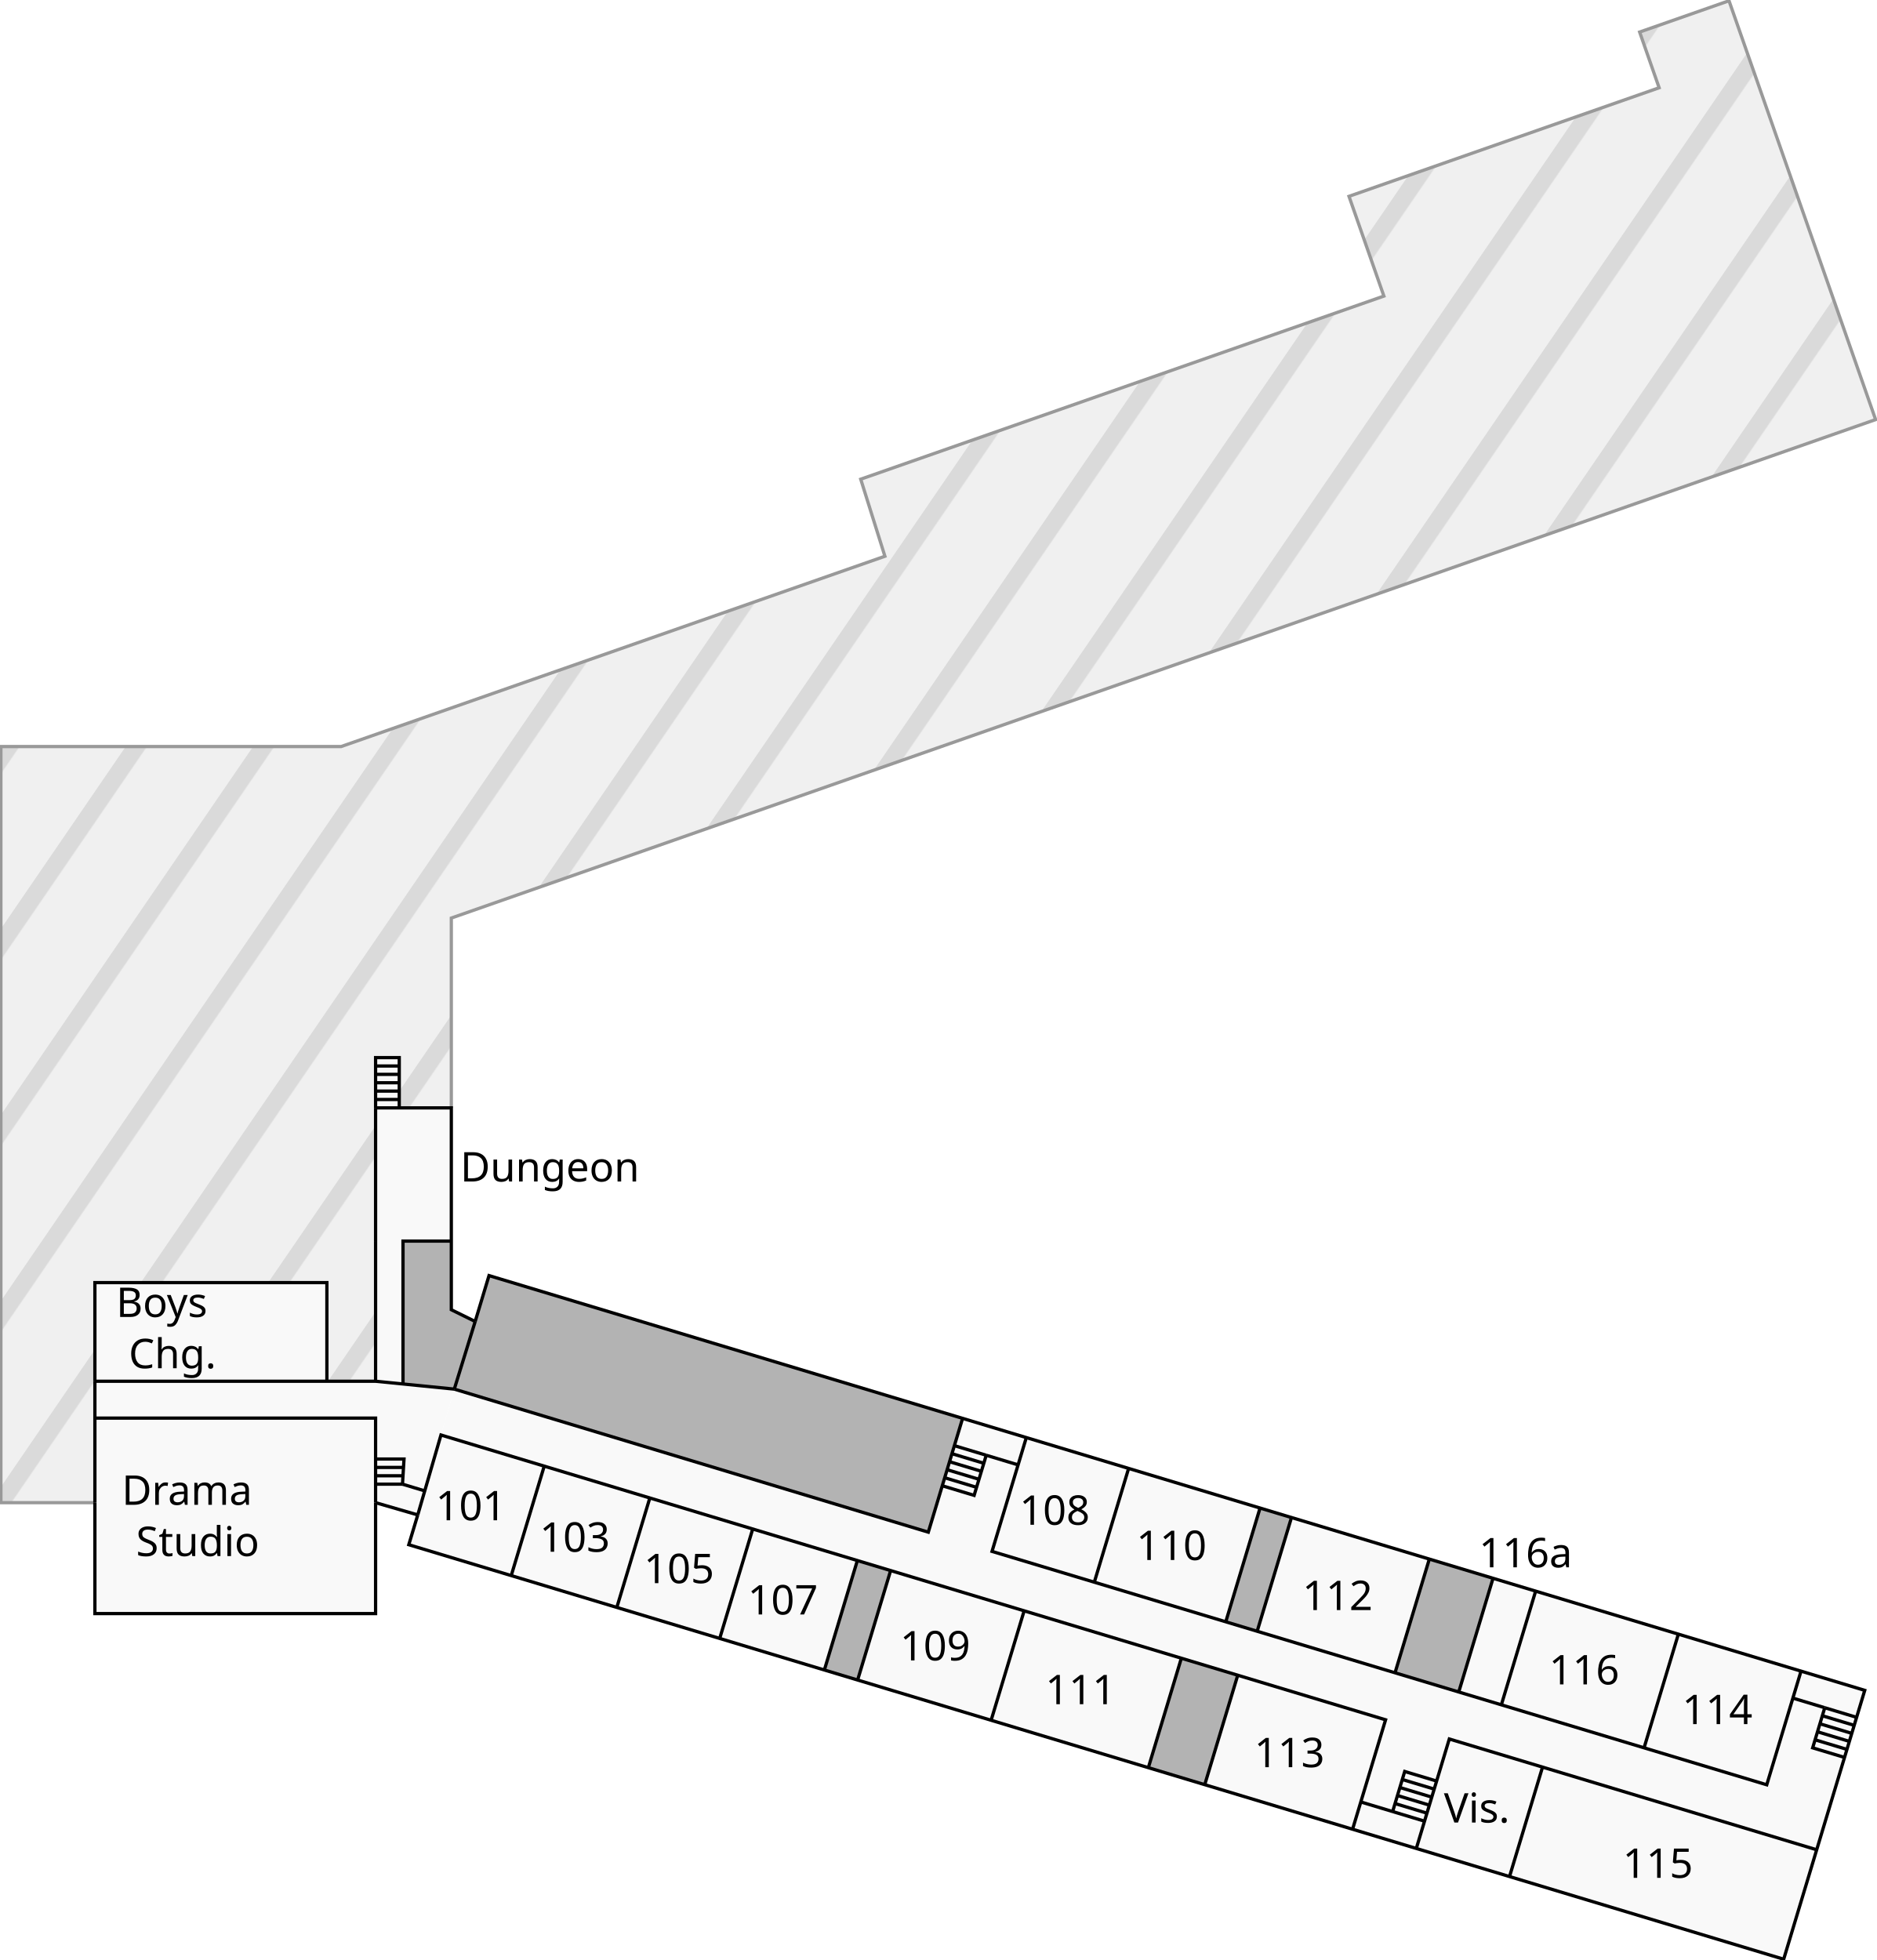
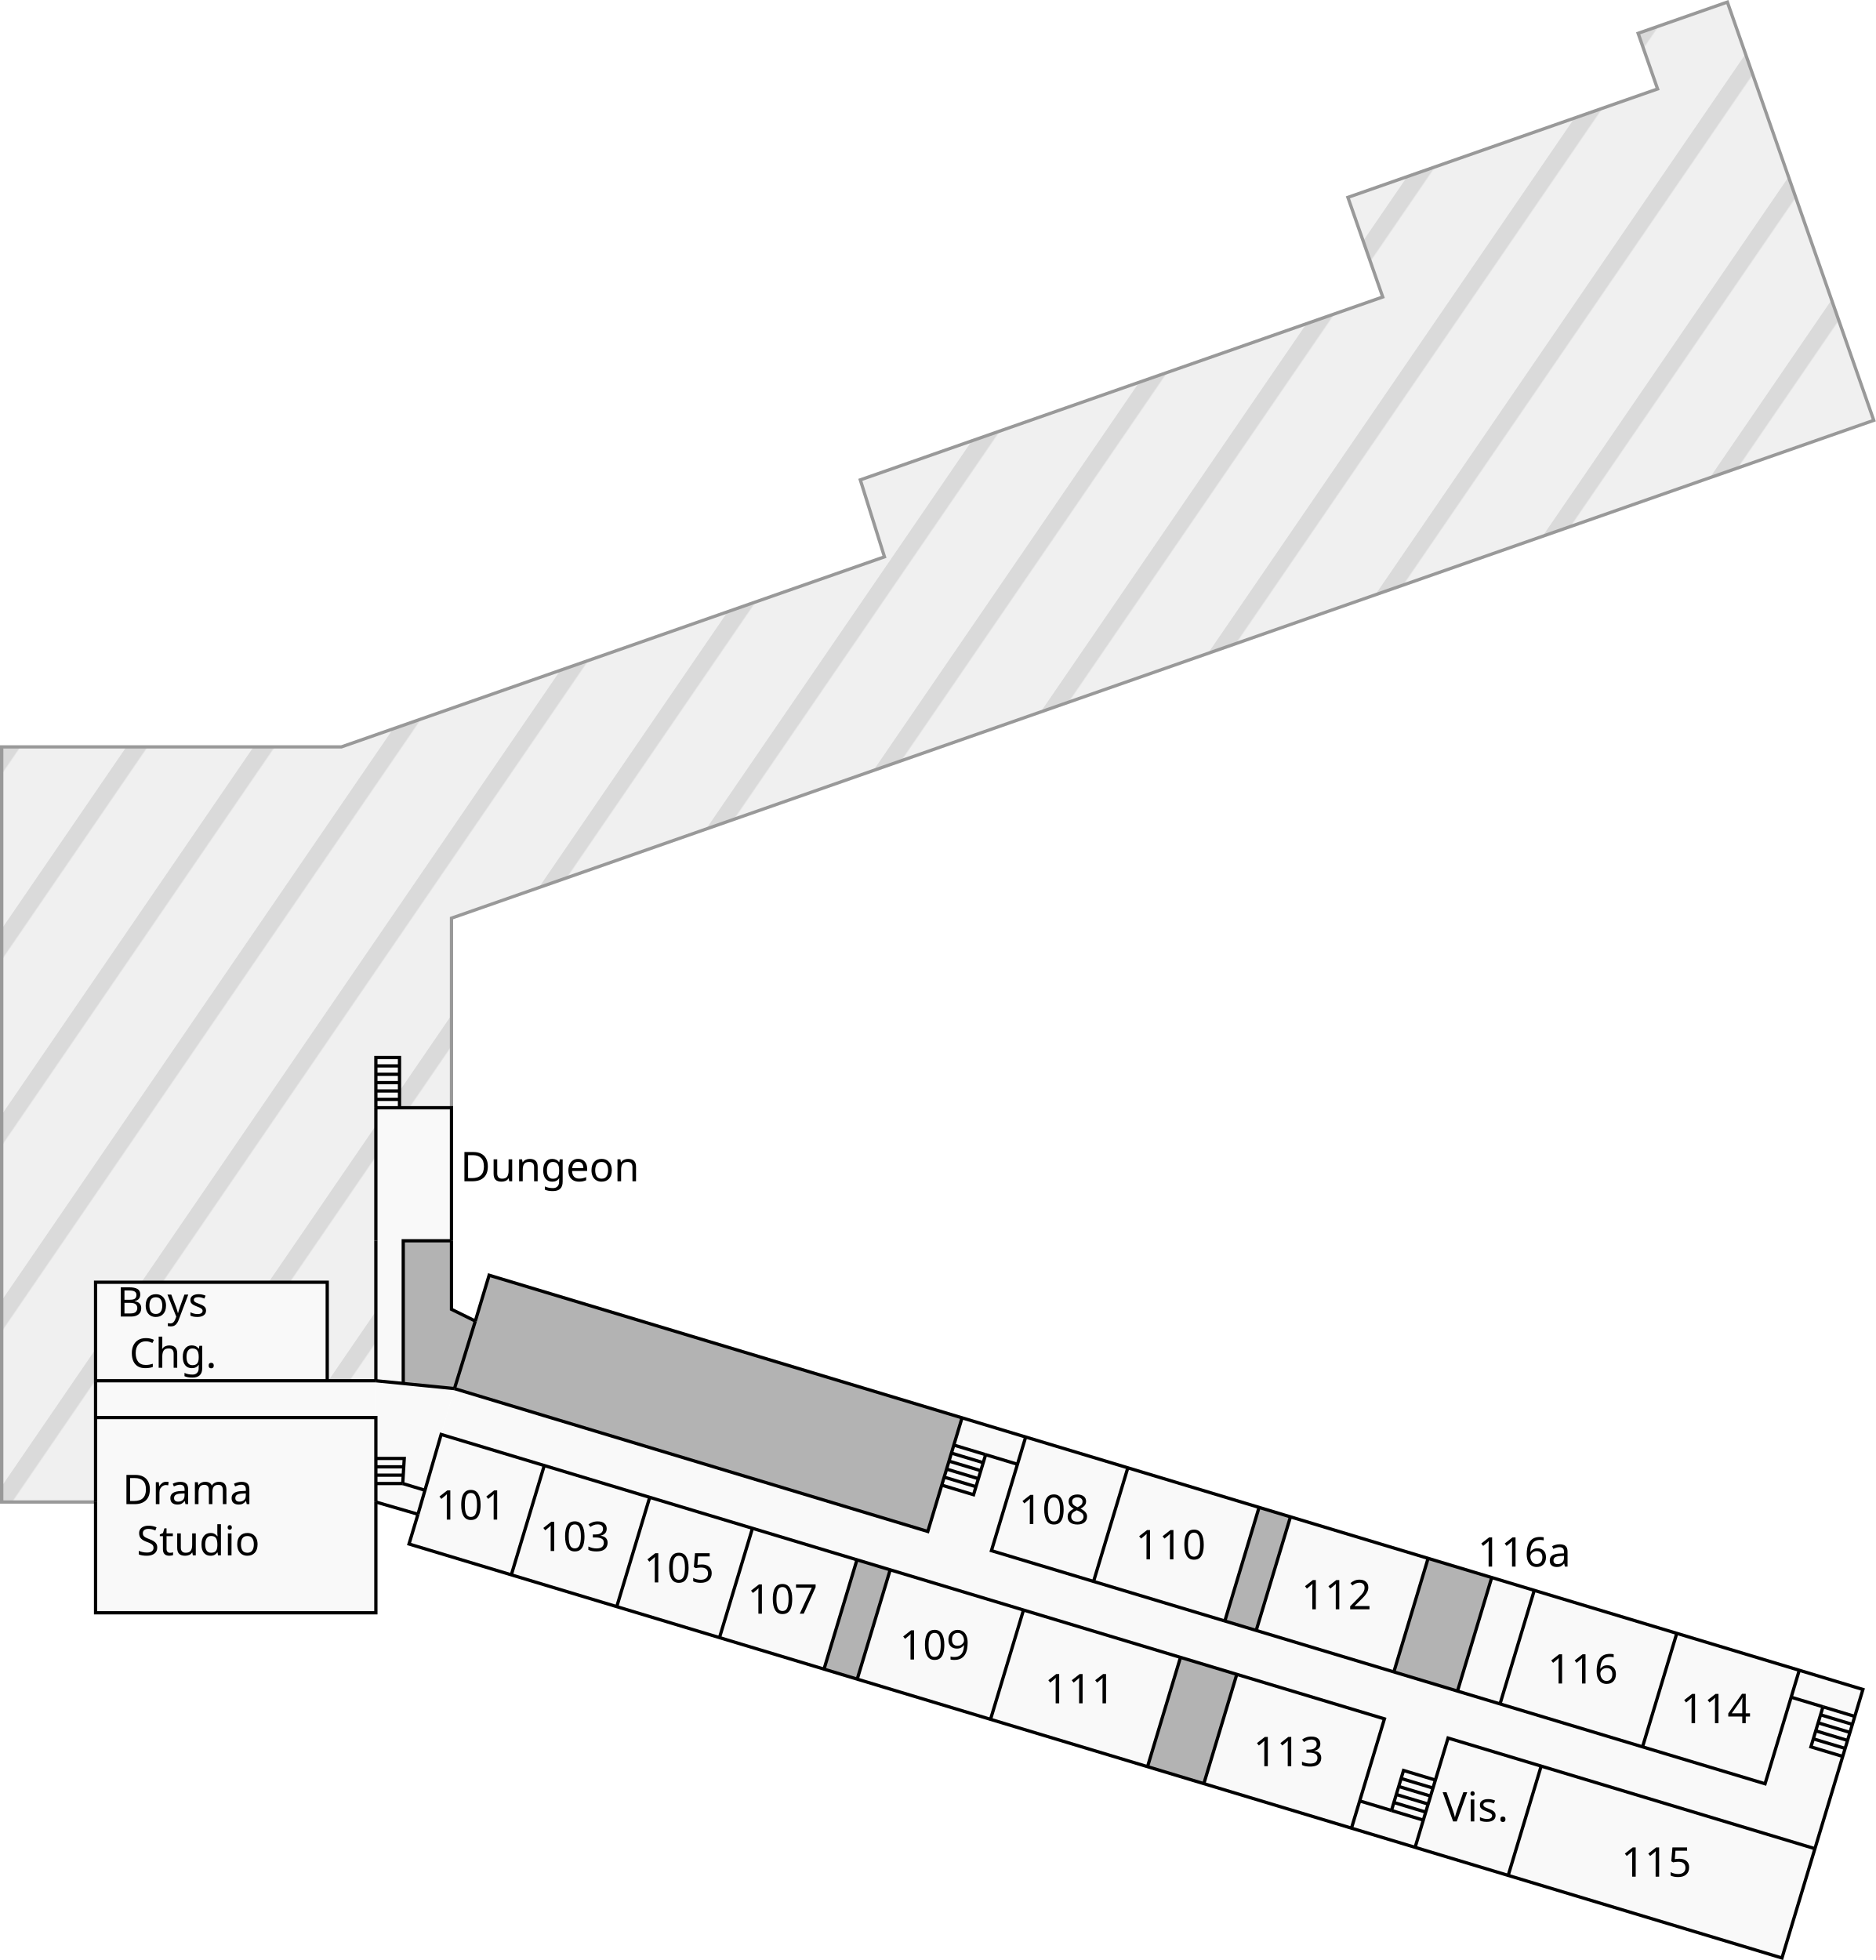
- <svg xmlns="http://www.w3.org/2000/svg" xmlns:xlink="http://www.w3.org/1999/xlink" width="574.826" height="600.475" viewBox="0 0 574.826 600.475" version="1.1" id="svg426">
+ <svg xmlns="http://www.w3.org/2000/svg" xmlns:xlink="http://www.w3.org/1999/xlink" width="575.477" height="601.26" viewBox="0 0 575.477 601.26" version="1.1" id="svg426">
  <defs id="defs430">
    <pattern xlink:href="#Strips1_5" id="pattern56029" patternTransform="matrix(4.427931,3.031793,-2.709962,3.957896,0,0)" />
    <pattern patternUnits="userSpaceOnUse" width="6" height="1" patternTransform="translate(0,0) scale(10,10)" id="Strips1_5">
      <rect style="fill:black;stroke:none" x="0" y="-0.5" width="1" height="2" id="rect2778" />
    </pattern>
  </defs>
-   <g id="layer2" style="display:inline">
+   <g id="layer2" style="display:inline" transform="translate(0.24999,0.4010783)">
    <path style="fill:#b3b3b3;stroke:none;stroke-width:1px;stroke-linecap:butt;stroke-linejoin:miter;stroke-opacity:1" d="m 139.17,425.576 10.64,-34.78 145.08,43.74 -10.52,34.91 z" id="path1376" />
    <path style="fill:#b3b3b3;stroke:none;stroke-width:1.25;stroke-miterlimit:4;stroke-dasharray:none;stroke-opacity:1;stop-color:#000000" d="m 437.87,477.646 19.52,5.88 -10.5,34.82 -19.52,-5.88 z" id="path1398" />
    <path style="display:inline;opacity:1;fill:#b3b3b3;fill-opacity:1;stroke:none;stroke-width:1.25;stroke-miterlimit:4;stroke-dasharray:none;stroke-opacity:1;stop-color:#000000" d="m 138.26,380.226 h -14.8 v 43.78 l 15.71,1.57 6.4,-20.72 -7.31,-3.6 z" id="path3073" />
    <path style="opacity:0.15;fill:#999999;stroke:none;stroke-width:1.25;stroke-miterlimit:4;stroke-dasharray:none;stroke-opacity:1;stop-color:#000000" d="m 115.06,423.166 h -14.92 v -30.22 H 29.07 v 67.42 H 0.25 v -231.65 H 104.5 l 166.59,-58.3 -7.41,-23.61 160.27,-56.1 -10.69,-30.56 95.01,-33.26 -5.97,-17.07 27.38,-9.58 44.91,128.31 -436.33,152.71 v 58.16 h -23.2 z" id="path1408" />
    <path style="opacity:0.09;fill:url(#pattern56029);fill-opacity:1;stroke:none;stroke-width:1.25;stroke-miterlimit:4;stroke-dasharray:none;stroke-opacity:1;stop-color:#000000" d="m 115.06,423.166 h -14.92 v -30.22 H 29.07 v 67.42 H 0.25 v -231.65 H 104.5 l 166.59,-58.3 -7.41,-23.61 160.27,-56.1 -10.69,-30.56 95.01,-33.26 -5.97,-17.07 27.38,-9.58 44.91,128.31 -436.33,152.71 v 58.16 h -23.2 z" id="path55543" />
    <path style="opacity:1;fill:#b3b3b3;stroke:none;stroke-width:6.293;stop-color:#000000" d="m 386.01,462.016 9.63,2.9 -10.5,34.82 -9.62,-2.9 z" id="path62749" />
    <path style="display:inline;opacity:1;fill:#b3b3b3;fill-opacity:1;stroke:none;stroke-width:1.25;stroke-miterlimit:4;stroke-dasharray:none;stroke-opacity:1;stop-color:#000000" d="m 361.9,508.026 17.28,5.2 -10.11,33.54 -17.28,-5.21 z" id="path3035" />
    <path style="display:inline;opacity:1;fill:#b3b3b3;fill-opacity:1;stroke:none;stroke-width:1.25;stroke-miterlimit:4;stroke-dasharray:none;stroke-opacity:1;stop-color:#000000" d="m 262.65,478.096 10.19,3.08 -10.11,33.53 -10.19,-3.07 z" id="path3041" />
  </g>
-   <g id="layer4" style="display:inline">
-     <path style="opacity:1;fill:#f9f9f9;fill-opacity:1;stroke:none;stroke-width:1.25;stroke-miterlimit:4;stroke-dasharray:none;stroke-opacity:1;stop-color:#000000" d="m 443.99,532.766 28.56,8.62 -10.11,33.53 -28.56,-8.61 z" id="Vision_Services_Web" />
-     <path style="opacity:1;fill:#f9f9f9;fill-opacity:1;stroke:none;stroke-width:1.25;stroke-miterlimit:4;stroke-dasharray:none;stroke-opacity:1;stop-color:#000000" d="m 472.55,541.386 -10.11,33.53 83.99,25.32 10.11,-33.53 z" id="Room115_360Photo_1_Web" />
-     <path style="opacity:1;fill:#f9f9f9;fill-opacity:1;stroke:none;stroke-width:1.25;stroke-miterlimit:4;stroke-dasharray:none;stroke-opacity:1;stop-color:#000000" d="m 541.24,546.796 10.5,-34.82 -37.58,-11.33 -10.5,34.82 z" id="Room114_360Photo_1_Web" />
-     <path style="opacity:1;fill:#f9f9f9;fill-opacity:1;stroke:none;stroke-width:1.25;stroke-miterlimit:4;stroke-dasharray:none;stroke-opacity:1;stop-color:#000000" d="m 459.94,522.286 10.5,-34.82 43.72,13.18 -10.5,34.82 z" id="Room116_360Photo_Web" />
-     <path style="opacity:1;fill:#f9f9f9;fill-opacity:1;stroke:none;stroke-width:1.25;stroke-miterlimit:4;stroke-dasharray:none;stroke-opacity:1;stop-color:#000000" d="m 549.25,520.246 2.49,-8.27 19.52,5.89 -6.19,20.55 -9.76,-2.94 3.7,-12.29 z" id="North_Stairway1_360Photo_1_Web" />
-     <path style="opacity:1;fill:#f9f9f9;fill-opacity:1;stroke:none;stroke-width:1.25;stroke-miterlimit:4;stroke-dasharray:none;stroke-opacity:1;stop-color:#000000" d="m 549.25,520.246 9.76,2.94 -3.7,12.29 9.76,2.94 -8.53,28.29 -112.55,-33.94 -3.89,12.89 -9.77,-2.94 -3.7,12.28 -9.75,-2.94 7.59,-25.17 -289.38,-87.25 4.08,-14.06 145.23,43.78 4.26,-14.17 9.76,2.94 3.71,-12.29 9.76,2.95 -7.97,26.46 237.32,71.55 z" id="North_1st_Floor_360Video" />
-     <path style="opacity:1;fill:#f9f9f9;fill-opacity:1;stroke:none;stroke-width:1.25;stroke-miterlimit:4;stroke-dasharray:none;stroke-opacity:1;stop-color:#000000" d="m 416.88,552.056 9.75,2.94 3.7,-12.28 9.77,2.94 -6.22,20.65 -19.52,-5.89 z" id="North_Stairway2_360Photo_1_Web" />
-     <path style="opacity:1;fill:#f9f9f9;fill-opacity:1;stroke:none;stroke-width:1.25;stroke-miterlimit:4;stroke-dasharray:none;stroke-opacity:1;stop-color:#000000" d="m 379.18,513.226 45.29,13.66 -10.11,33.53 -45.29,-13.65 z" id="Room113_360Photo_1_Web" />
-     <path style="opacity:1;fill:#f9f9f9;fill-opacity:1;stroke:none;stroke-width:1.25;stroke-miterlimit:4;stroke-dasharray:none;stroke-opacity:1;stop-color:#000000" d="m 313.74,493.506 48.16,14.52 -10.11,33.53 -48.16,-14.52 z" id="Room111_360Photo_Web" />
-     <path style="opacity:1;fill:#f9f9f9;fill-opacity:1;stroke:none;stroke-width:1.25;stroke-miterlimit:4;stroke-dasharray:none;stroke-opacity:1;stop-color:#000000" d="m 272.84,481.176 40.9,12.33 -10.11,33.53 -40.9,-12.33 z" id="Room109_360Photo_Web" />
-     <path style="opacity:1;fill:#f9f9f9;fill-opacity:1;stroke:none;stroke-width:1.25;stroke-miterlimit:4;stroke-dasharray:none;stroke-opacity:1;stop-color:#000000" d="m 230.59,468.436 32.06,9.66 -10.11,33.54 -32.06,-9.67 z" id="Room107_360Photo_Web" />
-     <path style="opacity:1;fill:#f9f9f9;fill-opacity:1;stroke:none;stroke-width:1.25;stroke-miterlimit:4;stroke-dasharray:none;stroke-opacity:1;stop-color:#000000" d="m 199.07,458.936 31.52,9.5 -10.11,33.53 -31.52,-9.5 z" id="Room105_360Photo_Web" />
-     <path style="opacity:1;fill:#f9f9f9;fill-opacity:1;stroke:none;stroke-width:1.25;stroke-miterlimit:4;stroke-dasharray:none;stroke-opacity:1;stop-color:#000000" d="m 166.72,449.176 32.35,9.76 -10.11,33.53 -32.35,-9.75 z" id="Room103_360Photo_Web" />
-     <path style="opacity:1;fill:#f9f9f9;fill-opacity:1;stroke:none;stroke-width:1.25;stroke-miterlimit:4;stroke-dasharray:none;stroke-opacity:1;stop-color:#000000" d="m 135.09,439.636 31.63,9.54 -10.11,33.54 -31.38,-9.47 z" id="Room101_360Photo_Web" />
-     <path style="opacity:1;fill:#f9f9f9;fill-opacity:1;stroke:none;stroke-width:1.25;stroke-miterlimit:4;stroke-dasharray:none;stroke-opacity:1;stop-color:#000000" d="m 298.42,458.126 -9.76,-2.94 6.23,-20.65 19.52,5.89 -2.52,8.36 -9.76,-2.95 z" id="North_Stairway3_360Photo_1_Web" />
-     <path style="opacity:1;fill:#f9f9f9;fill-opacity:1;stroke:none;stroke-width:1.25;stroke-miterlimit:4;stroke-dasharray:none;stroke-opacity:1;stop-color:#000000" d="m 314.41,440.426 -10.49,34.82 31.33,9.45 10.5,-34.82 z" id="Room108_360Photo_Web" />
-     <path style="opacity:1;fill:#f9f9f9;fill-opacity:1;stroke:none;stroke-width:1.25;stroke-miterlimit:4;stroke-dasharray:none;stroke-opacity:1;stop-color:#000000" d="m 335.25,484.696 10.5,-34.82 40.26,12.14 -10.49,34.82 z" id="Room110_360Photo_Web" />
-     <path style="opacity:1;fill:#f9f9f9;fill-opacity:1;stroke:none;stroke-width:1.25;stroke-miterlimit:4;stroke-dasharray:none;stroke-opacity:1;stop-color:#000000" d="m 395.64,464.916 42.23,12.73 -10.5,34.82 -42.23,-12.73 z" id="Room112_360Photo_Web" />
-     <path style="opacity:1;fill:#f9f9f9;fill-opacity:1;stroke:none;stroke-width:1.25;stroke-miterlimit:4;stroke-dasharray:none;stroke-opacity:1;stop-color:#000000" d="m 130.12,456.756 -2.14,7.36 -12.92,-3.75 v -13.37 h 8.71 l -0.47,7.7 z" id="North_Stairway4_360Photo_2_Web" />
-     <path style="opacity:1;fill:#f9f9f9;fill-opacity:1;stroke:none;stroke-width:1.25;stroke-miterlimit:4;stroke-dasharray:none;stroke-opacity:1;stop-color:#000000" d="m 130.12,456.756 9.05,-31.18 -24.11,-2.41 1e-5,23.83 h 8.71 l -0.47,7.7 z" id="North_Stairway4_360Photo_1_Web" />
-     <path style="opacity:1;fill:#f9f9f9;fill-opacity:1;stroke:none;stroke-width:1.25;stroke-miterlimit:4;stroke-dasharray:none;stroke-opacity:1;stop-color:#000000" d="m 115.06,434.456 -1e-5,-11.29 -85.99,10e-6 v 11.29 z" id="Drama_Studio_Hallway_360Photo_Web" />
-     <path style="opacity:1;fill:#f9f9f9;fill-opacity:1;stroke:none;stroke-width:1.25;stroke-miterlimit:4;stroke-dasharray:none;stroke-opacity:1;stop-color:#000000" d="m 29.07,392.946 71.07,-1e-5 1e-5,30.22 h -71.07 z" id="North_Boys_Changeroom_360Photo_Web" />
-     <path style="opacity:1;fill:#f9f9f9;fill-opacity:1;stroke:none;stroke-width:1.25;stroke-miterlimit:4;stroke-dasharray:none;stroke-opacity:1;stop-color:#000000" d="m 29.07,434.456 h 85.99 v 59.89 h -85.99 z" id="Drama_Studio_360Photo_1_Web" />
-     <path style="opacity:1;fill:#f9f9f9;fill-opacity:1;stroke:none;stroke-width:1.25;stroke-miterlimit:4;stroke-dasharray:none;stroke-opacity:1;stop-color:#000000" d="m 115.06,423.166 8.4,0.84 v -43.78 h 14.8 l -1e-5,-40.81 -15.95,10e-6 v -15.4 h -7.25 z" id="The_Dungeon_360Photo_1_Web" />
-     <path style="display:inline;opacity:1;fill:#f9f9f9;fill-opacity:1;stroke:none;stroke-width:1.25;stroke-miterlimit:4;stroke-dasharray:none;stroke-opacity:1;stop-color:#000000" d="m 457.39,483.526 -10.5,34.82 13.05,3.94 10.5,-34.82 z" id="Room116a_360Photo_Web" />
+   <g id="layer4" style="display:inline" transform="translate(0.24999,0.4010783)">
+     <path style="opacity:1;fill:#f9f9f9;fill-opacity:1;stroke:none;stroke-width:1.25;stroke-miterlimit:4;stroke-dasharray:none;stroke-opacity:1;stop-color:#000000" d="m 443.99,532.766 28.56,8.62 -10.11,33.53 -28.56,-8.61 z" id="vision-services-map" />
+     <path style="opacity:1;fill:#f9f9f9;fill-opacity:1;stroke:none;stroke-width:1.25;stroke-miterlimit:4;stroke-dasharray:none;stroke-opacity:1;stop-color:#000000" d="m 472.55,541.386 -10.11,33.53 83.99,25.32 10.11,-33.53 z" id="room-115-map" />
+     <path style="opacity:1;fill:#f9f9f9;fill-opacity:1;stroke:none;stroke-width:1.25;stroke-miterlimit:4;stroke-dasharray:none;stroke-opacity:1;stop-color:#000000" d="m 541.24,546.796 10.5,-34.82 -37.58,-11.33 -10.5,34.82 z" id="room-114-map" />
+     <path style="opacity:1;fill:#f9f9f9;fill-opacity:1;stroke:none;stroke-width:1.25;stroke-miterlimit:4;stroke-dasharray:none;stroke-opacity:1;stop-color:#000000" d="m 459.94,522.286 10.5,-34.82 43.72,13.18 -10.5,34.82 z" id="room-116-map" />
+     <path style="opacity:1;fill:#f9f9f9;fill-opacity:1;stroke:none;stroke-width:1.25;stroke-miterlimit:4;stroke-dasharray:none;stroke-opacity:1;stop-color:#000000" d="m 549.25,520.246 2.49,-8.27 19.52,5.89 -6.19,20.55 -9.76,-2.94 3.7,-12.29 z" id="north-stairway-1-map" />
+     <path style="opacity:1;fill:#f9f9f9;fill-opacity:1;stroke:none;stroke-width:1.25;stroke-miterlimit:4;stroke-dasharray:none;stroke-opacity:1;stop-color:#000000" d="m 549.25,520.246 9.76,2.94 -3.7,12.29 9.76,2.94 -8.53,28.29 -112.55,-33.94 -3.89,12.89 -9.77,-2.94 -3.7,12.28 -9.75,-2.94 7.59,-25.17 -289.38,-87.25 4.08,-14.06 145.23,43.78 4.26,-14.17 9.76,2.94 3.71,-12.29 9.76,2.95 -7.97,26.46 237.32,71.55 z" id="north-1st-floor-hallway-map" />
+     <path style="opacity:1;fill:#f9f9f9;fill-opacity:1;stroke:none;stroke-width:1.25;stroke-miterlimit:4;stroke-dasharray:none;stroke-opacity:1;stop-color:#000000" d="m 416.88,552.056 9.75,2.94 3.7,-12.28 9.77,2.94 -6.22,20.65 -19.52,-5.89 z" id="north-stairway-2-map" />
+     <path style="opacity:1;fill:#f9f9f9;fill-opacity:1;stroke:none;stroke-width:1.25;stroke-miterlimit:4;stroke-dasharray:none;stroke-opacity:1;stop-color:#000000" d="m 379.18,513.226 45.29,13.66 -10.11,33.53 -45.29,-13.65 z" id="room-113-map" />
+     <path style="opacity:1;fill:#f9f9f9;fill-opacity:1;stroke:none;stroke-width:1.25;stroke-miterlimit:4;stroke-dasharray:none;stroke-opacity:1;stop-color:#000000" d="m 313.74,493.506 48.16,14.52 -10.11,33.53 -48.16,-14.52 z" id="room-111-map" />
+     <path style="opacity:1;fill:#f9f9f9;fill-opacity:1;stroke:none;stroke-width:1.25;stroke-miterlimit:4;stroke-dasharray:none;stroke-opacity:1;stop-color:#000000" d="m 272.84,481.176 40.9,12.33 -10.11,33.53 -40.9,-12.33 z" id="room-109-map" />
+     <path style="opacity:1;fill:#f9f9f9;fill-opacity:1;stroke:none;stroke-width:1.25;stroke-miterlimit:4;stroke-dasharray:none;stroke-opacity:1;stop-color:#000000" d="m 230.59,468.436 32.06,9.66 -10.11,33.54 -32.06,-9.67 z" id="room-107-map" />
+     <path style="opacity:1;fill:#f9f9f9;fill-opacity:1;stroke:none;stroke-width:1.25;stroke-miterlimit:4;stroke-dasharray:none;stroke-opacity:1;stop-color:#000000" d="m 199.07,458.936 31.52,9.5 -10.11,33.53 -31.52,-9.5 z" id="room-105-map" />
+     <path style="opacity:1;fill:#f9f9f9;fill-opacity:1;stroke:none;stroke-width:1.25;stroke-miterlimit:4;stroke-dasharray:none;stroke-opacity:1;stop-color:#000000" d="m 166.72,449.176 32.35,9.76 -10.11,33.53 -32.35,-9.75 z" id="room-103-map" />
+     <path style="opacity:1;fill:#f9f9f9;fill-opacity:1;stroke:none;stroke-width:1.25;stroke-miterlimit:4;stroke-dasharray:none;stroke-opacity:1;stop-color:#000000" d="m 135.09,439.636 31.63,9.54 -10.11,33.54 -31.38,-9.47 z" id="room-101-map" />
+     <path style="opacity:1;fill:#f9f9f9;fill-opacity:1;stroke:none;stroke-width:1.25;stroke-miterlimit:4;stroke-dasharray:none;stroke-opacity:1;stop-color:#000000" d="m 298.42,458.126 -9.76,-2.94 6.23,-20.65 19.52,5.89 -2.52,8.36 -9.76,-2.95 z" id="north-stairway-3-map" />
+     <path style="opacity:1;fill:#f9f9f9;fill-opacity:1;stroke:none;stroke-width:1.25;stroke-miterlimit:4;stroke-dasharray:none;stroke-opacity:1;stop-color:#000000" d="m 314.41,440.426 -10.49,34.82 31.33,9.45 10.5,-34.82 z" id="room-108-map" />
+     <path style="opacity:1;fill:#f9f9f9;fill-opacity:1;stroke:none;stroke-width:1.25;stroke-miterlimit:4;stroke-dasharray:none;stroke-opacity:1;stop-color:#000000" d="m 335.25,484.696 10.5,-34.82 40.26,12.14 -10.49,34.82 z" id="room-110-map" />
+     <path style="opacity:1;fill:#f9f9f9;fill-opacity:1;stroke:none;stroke-width:1.25;stroke-miterlimit:4;stroke-dasharray:none;stroke-opacity:1;stop-color:#000000" d="m 395.64,464.916 42.23,12.73 -10.5,34.82 -42.23,-12.73 z" id="room-112-map" />
+     <path style="opacity:1;fill:#f9f9f9;fill-opacity:1;stroke:none;stroke-width:1.25;stroke-miterlimit:4;stroke-dasharray:none;stroke-opacity:1;stop-color:#000000" d="m 130.12,456.756 -2.14,7.36 -12.92,-3.75 v -13.37 h 8.71 l -0.47,7.7 z" id="north-stairway-42-map" />
+     <path style="opacity:1;fill:#f9f9f9;fill-opacity:1;stroke:none;stroke-width:1.25;stroke-miterlimit:4;stroke-dasharray:none;stroke-opacity:1;stop-color:#000000" d="m 130.12,456.756 9.05,-31.18 -24.11,-2.41 1e-5,23.83 h 8.71 l -0.47,7.7 z" id="north-stairway-4-map" />
+     <path style="opacity:1;fill:#f9f9f9;fill-opacity:1;stroke:none;stroke-width:1.25;stroke-miterlimit:4;stroke-dasharray:none;stroke-opacity:1;stop-color:#000000" d="m 115.06,434.456 -1e-5,-11.29 -85.99,10e-6 v 11.29 z" id="drama-studio-hallway-map" />
+     <path style="opacity:1;fill:#f9f9f9;fill-opacity:1;stroke:none;stroke-width:1.25;stroke-miterlimit:4;stroke-dasharray:none;stroke-opacity:1;stop-color:#000000" d="m 29.07,392.946 71.07,-1e-5 1e-5,30.22 h -71.07 z" id="north-boys-changeroom-map" />
+     <path style="opacity:1;fill:#f9f9f9;fill-opacity:1;stroke:none;stroke-width:1.25;stroke-miterlimit:4;stroke-dasharray:none;stroke-opacity:1;stop-color:#000000" d="m 29.07,434.456 h 85.99 v 59.89 h -85.99 z" id="drama-studio-map" />
+     <path style="opacity:1;fill:#f9f9f9;fill-opacity:1;stroke:none;stroke-width:1.25;stroke-miterlimit:4;stroke-dasharray:none;stroke-opacity:1;stop-color:#000000" d="m 115.06,423.166 8.4,0.84 v -43.78 h 14.8 l -1e-5,-40.81 -15.95,10e-6 v -15.4 h -7.25 z" id="the-dungeon-map" />
+     <path style="display:inline;opacity:1;fill:#f9f9f9;fill-opacity:1;stroke:none;stroke-width:1.25;stroke-miterlimit:4;stroke-dasharray:none;stroke-opacity:1;stop-color:#000000" d="m 457.39,483.526 -10.5,34.82 13.05,3.94 10.5,-34.82 z" id="room-116a-map" />
  </g>
-   <g id="layer3" style="display:inline">
+   <g id="layer3" style="display:inline" transform="translate(0.24999,0.4010783)">
    <g id="g3014" transform="translate(-112.58,0.2359783)" style="stroke-width:1;stroke-miterlimit:4;stroke-dasharray:none;pointer-events:none;">
      <path d="M 112.83,460.13 V 228.48" fill="none" stroke="#000000" stroke-width="0.5" id="path2697" style="opacity:1;stroke:#999999;stroke-width:1;stroke-miterlimit:4;stroke-dasharray:none" />
      <path d="m 240.56,463.88 -2.75,9.13 421.2,126.99 24.83,-82.37 -421.45,-127.07 -4.24,14.06" fill="none" stroke="#000000" stroke-width="0.5" id="path2699" style="stroke-width:1;stroke-miterlimit:4;stroke-dasharray:none" />
      <path d="m 659.01,600 v 0" fill="none" stroke="#000000" stroke-width="0.5" id="path2701" style="stroke-width:1;stroke-miterlimit:4;stroke-dasharray:none" />
      <path d="m 250.84,281.02 v 58.16 -58.16 L 687.17,128.31 642.26,0 l -27.38,9.58 5.97,17.07 -95.01,33.26 10.69,30.56 -160.27,56.1 7.41,23.61 -166.59,58.3 H 112.83 v 231.65 h 28.82" fill="none" stroke="#000000" stroke-width="0.5" id="path2711" style="opacity:1;stroke:#999999;stroke-width:1;stroke-miterlimit:4;stroke-dasharray:none" />
      <path d="m 240.56,463.88 -12.92,-3.75" fill="none" stroke="#000000" stroke-width="0.5" id="path2729" style="stroke-width:1;stroke-miterlimit:4;stroke-dasharray:none" />
      <path d="m 240.56,463.88 7.11,-24.48 289.38,87.25 -10.11,33.53" fill="none" stroke="#000000" stroke-width="0.5" id="path2731" style="stroke-width:1;stroke-miterlimit:4;stroke-dasharray:none" />
      <path d="m 258.15,404.62 -6.4,20.72" fill="none" stroke="#000000" stroke-width="0.5" id="path2733" style="stroke-width:1;stroke-miterlimit:4;stroke-dasharray:none" />
      <path d="M 269.19,482.48 279.3,448.94" fill="none" stroke="#000000" stroke-width="0.5" id="path2735" style="stroke-width:1;stroke-miterlimit:4;stroke-dasharray:none" />
      <path d="M 301.54,492.23 311.65,458.7" fill="none" stroke="#000000" stroke-width="0.5" id="path2737" style="stroke-width:1;stroke-miterlimit:4;stroke-dasharray:none" />
      <path d="M 333.06,501.73 343.17,468.2" fill="none" stroke="#000000" stroke-width="0.5" id="path2739" style="stroke-width:1;stroke-miterlimit:4;stroke-dasharray:none" />
      <path d="m 365.12,511.4 10.11,-33.54" fill="none" stroke="#000000" stroke-width="0.5" id="path2741" style="stroke-width:1;stroke-miterlimit:4;stroke-dasharray:none" />
      <path d="m 416.21,526.8 10.11,-33.53" fill="none" stroke="#000000" stroke-width="0.5" id="path2743" style="stroke-width:1;stroke-miterlimit:4;stroke-dasharray:none" />
      <path d="m 539.95,512.23 10.5,-34.82" fill="none" stroke="#000000" stroke-width="0.5" id="path2745" style="stroke-width:1;stroke-miterlimit:4;stroke-dasharray:none" />
      <path d="m 464.37,541.32 10.11,-33.53" fill="none" stroke="#000000" stroke-width="0.5" id="path2747" style="stroke-width:1;stroke-miterlimit:4;stroke-dasharray:none" />
      <path d="m 481.65,546.53 10.11,-33.54" fill="none" stroke="#000000" stroke-width="0.5" id="path2749" style="stroke-width:1;stroke-miterlimit:4;stroke-dasharray:none" />
      <path d="m 546.46,566.07 10.11,-33.54 112.55,33.94" fill="none" stroke="#000000" stroke-width="0.5" id="path2753" style="stroke-width:1;stroke-miterlimit:4;stroke-dasharray:none" />
      <path d="m 575.02,574.68 10.11,-33.53" fill="none" stroke="#000000" stroke-width="0.5" id="path2755" style="stroke-width:1;stroke-miterlimit:4;stroke-dasharray:none" />
      <path d="M 664.32,511.74 653.82,546.56 416.485,475.055 426.99,440.19" fill="none" stroke="#000000" stroke-width="0.5" id="path2757" style="stroke-width:1;stroke-miterlimit:4;stroke-dasharray:none" />
      <path d="m 677.65,538.18 -9.76,-2.94 3.7,-12.29" fill="none" stroke="#000000" stroke-width="0.5" id="path2759" style="stroke-width:1;stroke-miterlimit:4;stroke-dasharray:none" />
      <path d="m 678.39,535.72 -9.76,-2.94" fill="none" stroke="#000000" stroke-width="0.5" id="path2763" style="stroke-width:1;stroke-miterlimit:4;stroke-dasharray:none" />
      <path d="m 669.37,530.32 9.76,2.95" fill="none" stroke="#000000" stroke-width="0.5" id="path2765" style="stroke-width:1;stroke-miterlimit:4;stroke-dasharray:none" />
      <path d="m 679.87,530.81 -9.76,-2.94" fill="none" stroke="#000000" stroke-width="0.5" id="path2767" style="stroke-width:1;stroke-miterlimit:4;stroke-dasharray:none" />
      <path d="m 670.85,525.41 9.76,2.94" fill="none" stroke="#000000" stroke-width="0.5" id="path2769" style="stroke-width:1;stroke-miterlimit:4;stroke-dasharray:none" />
      <path d="m 681.35,525.9 -9.76,-2.95" fill="none" stroke="#000000" stroke-width="0.5" id="path2771" style="stroke-width:1;stroke-miterlimit:4;stroke-dasharray:none" />
      <path d="m 227.64,454.46 h 8.24" fill="none" stroke="#000000" stroke-width="0.5" id="path2775" style="stroke-width:1;stroke-miterlimit:4;stroke-dasharray:none" />
      <path d="m 235.88,454.46 6.82,2.06" fill="none" stroke="#000000" stroke-width="0.5" id="path2777" style="stroke-width:1;stroke-miterlimit:4;stroke-dasharray:none" />
      <path d="m 227.64,446.76 h 8.71 l -0.47,7.7" fill="none" stroke="#000000" stroke-width="0.5" id="path2781" style="stroke-width:1;stroke-miterlimit:4;stroke-dasharray:none" />
      <path d="m 227.64,449.33 h 8.56" fill="none" stroke="#000000" stroke-width="0.5" id="path2783" style="stroke-width:1;stroke-miterlimit:4;stroke-dasharray:none" />
      <path d="m 227.64,451.89 h 8.4" fill="none" stroke="#000000" stroke-width="0.5" id="path2785" style="stroke-width:1;stroke-miterlimit:4;stroke-dasharray:none" />
      <path d="m 616.24,535.23 10.5,-34.82" fill="none" stroke="#000000" stroke-width="0.5" id="path2793" style="stroke-width:1;stroke-miterlimit:4;stroke-dasharray:none" />
      <path d="m 552.68,545.42 -9.77,-2.94 -3.7,12.28" fill="none" stroke="#000000" stroke-width="0.5" id="path2795" style="stroke-width:1;stroke-miterlimit:4;stroke-dasharray:none" />
      <path d="m 542.17,544.94 9.77,2.94" fill="none" stroke="#000000" stroke-width="0.5" id="path2797" style="stroke-width:1;stroke-miterlimit:4;stroke-dasharray:none" />
      <path d="m 551.19,550.34 -9.76,-2.95" fill="none" stroke="#000000" stroke-width="0.5" id="path2799" style="stroke-width:1;stroke-miterlimit:4;stroke-dasharray:none" />
      <path d="m 540.69,549.85 9.76,2.94" fill="none" stroke="#000000" stroke-width="0.5" id="path2801" style="stroke-width:1;stroke-miterlimit:4;stroke-dasharray:none" />
      <path d="m 549.71,555.25 -9.76,-2.94" fill="none" stroke="#000000" stroke-width="0.5" id="path2803" style="stroke-width:1;stroke-miterlimit:4;stroke-dasharray:none" />
      <path d="m 539.21,554.76 9.76,2.95" fill="none" stroke="#000000" stroke-width="0.5" id="path2805" style="stroke-width:1;stroke-miterlimit:4;stroke-dasharray:none" />
      <path d="m 671.59,522.95 -9.76,-2.94" fill="none" stroke="#000000" stroke-width="0.5" id="path2807" style="stroke-width:1;stroke-miterlimit:4;stroke-dasharray:none" />
      <path d="m 539.21,554.76 -9.75,-2.94" fill="none" stroke="#000000" stroke-width="0.5" id="path2809" style="stroke-width:1;stroke-miterlimit:4;stroke-dasharray:none" />
      <path d="m 227.64,494.11 v -33.98 33.98 h -85.99 v -33.98 33.98" fill="none" stroke="#000000" stroke-width="0.5" id="path2815" style="stroke-width:1;stroke-miterlimit:4;stroke-dasharray:none" />
      <path d="m 141.65,460.13 v -37.2 z" fill="none" stroke="#000000" stroke-width="0.5" id="path2817" style="stroke-width:1;stroke-miterlimit:4;stroke-dasharray:none" />
      <path d="m 141.65,422.93 h 85.99" fill="none" stroke="#000000" stroke-width="0.5" id="path2819" style="stroke-width:1;stroke-miterlimit:4;stroke-dasharray:none" />
      <path d="m 212.72,392.71 v 30.22 -30.22 h -71.07 v 30.22 -30.22" fill="none" stroke="#000000" stroke-width="0.5" id="path2823" style="stroke-width:1;stroke-miterlimit:4;stroke-dasharray:none" />
      <path d="m 141.65,434.22 h 85.99 v 25.91 -25.91" fill="none" stroke="#000000" stroke-width="0.5" id="path2827" style="stroke-width:1;stroke-miterlimit:4;stroke-dasharray:none" />
      <path d="m 251.75,425.34 -24.11,-2.41" fill="none" stroke="#000000" stroke-width="0.5" id="path2831" style="stroke-width:1;stroke-miterlimit:4;stroke-dasharray:none" />
      <path d="m 227.64,339.18 h 23.2 v 40.81 -40.81" fill="none" stroke="#000000" stroke-width="0.5" id="path2835" style="stroke-width:1;stroke-miterlimit:4;stroke-dasharray:none" />
      <path d="m 227.64,339.18 v 40.81 z" fill="none" stroke="#000000" stroke-width="0.5" id="path2837" style="stroke-width:1;stroke-miterlimit:4;stroke-dasharray:none" />
      <path d="m 447.83,484.46 10.5,-34.82" fill="none" stroke="#000000" stroke-width="0.5" id="path2839" style="stroke-width:1;stroke-miterlimit:4;stroke-dasharray:none" />
      <path d="m 488.1,496.6 10.49,-34.82" fill="none" stroke="#000000" stroke-width="0.5" id="path2841" style="stroke-width:1;stroke-miterlimit:4;stroke-dasharray:none" />
      <path d="m 497.72,499.5 10.5,-34.82" fill="none" stroke="#000000" stroke-width="0.5" id="path2843" style="stroke-width:1;stroke-miterlimit:4;stroke-dasharray:none" />
      <path d="m 559.47,518.11 10.5,-34.82" fill="none" stroke="#000000" stroke-width="0.5" id="path2845" style="stroke-width:1;stroke-miterlimit:4;stroke-dasharray:none" />
      <path d="m 572.52,522.05 10.5,-34.82" fill="none" stroke="#000000" stroke-width="0.5" id="path2847" style="stroke-width:1;stroke-miterlimit:4;stroke-dasharray:none" />
      <path d="m 385.42,480.94 -10.11,33.53" fill="none" stroke="#000000" stroke-width="0.5" id="path2849" style="stroke-width:1;stroke-miterlimit:4;stroke-dasharray:none" />
      <path d="m 227.64,379.99 v 42.94 z" fill="none" stroke="#000000" stroke-width="0.5" id="path2851" style="stroke-width:1;stroke-miterlimit:4;stroke-dasharray:none" />
      <path d="m 236.04,379.99 v 43.78 -43.78 h 14.8" fill="none" stroke="#000000" stroke-width="0.5" id="path2853" style="stroke-width:1;stroke-miterlimit:4;stroke-dasharray:none" />
      <path d="m 234.89,326.35 h -7.25" fill="none" stroke="#000000" stroke-width="0.5" id="path2857" style="stroke-width:1;stroke-miterlimit:4;stroke-dasharray:none" />
      <path d="m 234.89,328.91 h -7.25" fill="none" stroke="#000000" stroke-width="0.5" id="path2859" style="stroke-width:1;stroke-miterlimit:4;stroke-dasharray:none" />
      <path d="m 234.89,331.48 h -7.25" fill="none" stroke="#000000" stroke-width="0.5" id="path2861" style="stroke-width:1;stroke-miterlimit:4;stroke-dasharray:none" />
      <path d="m 234.89,334.04 h -7.25" fill="none" stroke="#000000" stroke-width="0.5" id="path2863" style="stroke-width:1;stroke-miterlimit:4;stroke-dasharray:none" />
      <path d="m 234.89,336.61 h -7.25" fill="none" stroke="#000000" stroke-width="0.5" id="path2865" style="stroke-width:1;stroke-miterlimit:4;stroke-dasharray:none" />
      <path d="m 234.89,323.78 v 15.4 -15.4 h -7.25 v 15.4 -15.4" fill="none" stroke="#000000" stroke-width="0.5" id="path2869" style="stroke-width:1;stroke-miterlimit:4;stroke-dasharray:none" />
      <path d="m 401.24,454.95 9.76,2.94 3.71,-12.29" fill="none" stroke="#000000" stroke-width="0.5" id="path2871" style="stroke-width:1;stroke-miterlimit:4;stroke-dasharray:none" />
      <path d="m 411.74,455.43 -9.76,-2.94" fill="none" stroke="#000000" stroke-width="0.5" id="path2873" style="stroke-width:1;stroke-miterlimit:4;stroke-dasharray:none" />
      <path d="m 402.72,450.03 9.76,2.94" fill="none" stroke="#000000" stroke-width="0.5" id="path2875" style="stroke-width:1;stroke-miterlimit:4;stroke-dasharray:none" />
      <path d="m 413.23,450.52 -9.77,-2.94" fill="none" stroke="#000000" stroke-width="0.5" id="path2877" style="stroke-width:1;stroke-miterlimit:4;stroke-dasharray:none" />
      <path d="m 404.2,445.12 9.77,2.94" fill="none" stroke="#000000" stroke-width="0.5" id="path2879" style="stroke-width:1;stroke-miterlimit:4;stroke-dasharray:none" />
      <path d="m 414.71,445.6 -9.76,-2.94" fill="none" stroke="#000000" stroke-width="0.5" id="path2883" style="stroke-width:1;stroke-miterlimit:4;stroke-dasharray:none" />
      <path d="m 424.47,448.55 -9.76,-2.95" fill="none" stroke="#000000" stroke-width="0.5" id="path2889" style="stroke-width:1;stroke-miterlimit:4;stroke-dasharray:none" />
      <path d="m 250.84,401.02 v -21.03 21.03 l 7.31,3.6" fill="none" stroke="#000000" stroke-width="0.5" id="path2893" style="stroke-width:1;stroke-miterlimit:4;stroke-dasharray:none" />
      <path d="M 251.75,425.34 396.965,469.165 407.47,434.3" fill="none" stroke="#000000" stroke-width="0.5" id="path2895" style="stroke-width:1;stroke-miterlimit:4;stroke-dasharray:none" />
    </g>
  </g>
-   <g id="layer5">
+   <g id="layer5" transform="translate(0.24999,0.4010783)">
    <g id="g67684" style="pointer-events:none;">
      <text xml:space="preserve" style="font-size:12.563px;line-height:1.25;font-family:sans-serif" x="497.102" y="575.298" id="text67589">
        <tspan id="tspan67587" x="497.102" y="575.298">115</tspan>
      </text>
      <text xml:space="preserve" style="font-size:12.563px;line-height:1.25;font-family:sans-serif" x="515.312" y="528.208" id="text67589-7">
        <tspan id="tspan67587-6" x="515.312" y="528.208">114</tspan>
      </text>
      <text xml:space="preserve" style="font-size:12.563px;line-height:1.25;font-family:sans-serif" x="474.521" y="516.048" id="text67589-7-9">
        <tspan id="tspan67587-6-4" x="474.521" y="516.048">116</tspan>
      </text>
      <text xml:space="preserve" style="font-size:12.563px;line-height:1.25;font-family:sans-serif" x="442.336" y="558.356" id="text67589-7-0">
        <tspan id="tspan67587-6-2" x="442.336" y="558.356">Vis.</tspan>
      </text>
      <text xml:space="preserve" style="font-size:12.563px;line-height:1.25;font-family:sans-serif" x="398.976" y="493.273" id="text67589-7-8">
        <tspan id="tspan67587-6-0" x="398.976" y="493.273">112</tspan>
      </text>
      <text xml:space="preserve" style="font-size:12.563px;line-height:1.25;font-family:sans-serif" x="384.241" y="541.403" id="text67589-7-4">
        <tspan id="tspan67587-6-5" x="384.241" y="541.403">113</tspan>
      </text>
      <text xml:space="preserve" style="font-size:12.563px;line-height:1.25;font-family:sans-serif" x="348.101" y="477.938" id="text67589-7-7">
        <tspan id="tspan67587-6-1" x="348.101" y="477.938">110</tspan>
      </text>
      <text xml:space="preserve" style="font-size:12.563px;line-height:1.25;font-family:sans-serif" x="320.236" y="522.113" id="text67589-7-5">
        <tspan id="tspan67587-6-7" x="320.236" y="522.113">111</tspan>
      </text>
      <text xml:space="preserve" style="font-size:12.563px;line-height:1.25;font-family:sans-serif" x="312.306" y="467.143" id="text67589-7-85">
        <tspan id="tspan67587-6-54" x="312.306" y="467.143">108</tspan>
      </text>
      <text xml:space="preserve" style="font-size:12.563px;line-height:1.25;font-family:sans-serif" x="141.008" y="361.968" id="text67589-7-85-8">
        <tspan id="tspan67587-6-54-3" x="141.008" y="361.968">Dungeon</tspan>
      </text>
      <text xml:space="preserve" style="font-size:12.563px;line-height:1.25;font-family:sans-serif" x="275.706" y="508.688" id="text67589-7-43">
        <tspan id="tspan67587-6-20" x="275.706" y="508.688">109</tspan>
      </text>
      <text xml:space="preserve" style="font-size:12.563px;line-height:1.25;font-family:sans-serif" x="229.036" y="494.618" id="text67589-7-6">
        <tspan id="tspan67587-6-59" x="229.036" y="494.618">107</tspan>
      </text>
      <text xml:space="preserve" style="font-size:12.563px;line-height:1.25;font-family:sans-serif" x="197.246" y="485.033" id="text67589-7-58">
        <tspan id="tspan67587-6-14" x="197.246" y="485.033">105</tspan>
      </text>
      <text xml:space="preserve" style="font-size:12.563px;line-height:1.25;font-family:sans-serif" x="165.311" y="475.403" id="text67589-7-42">
        <tspan id="tspan67587-6-9" x="165.311" y="475.403">103</tspan>
      </text>
      <text xml:space="preserve" style="font-size:12.563px;line-height:1.25;font-family:sans-serif" x="133.446" y="465.758" id="text67589-7-55">
        <tspan id="tspan67587-6-47" x="133.446" y="465.758">101</tspan>
      </text>
      <text xml:space="preserve" style="font-size:12.563px;line-height:1.25;font-family:sans-serif" x="71.994" y="461.021" id="text67589-7-425">
        <tspan id="tspan67587-6-96" x="71.994" y="461.021" style="text-align:center;text-anchor:middle">Drama</tspan>
        <tspan x="71.994" y="476.725" id="tspan68316" style="text-align:center;text-anchor:middle">Studio</tspan>
      </text>
      <text xml:space="preserve" style="font-size:12.563px;line-height:1.25;font-family:sans-serif" x="64.258" y="403.474" id="text67589-7-61">
        <tspan id="tspan67587-6-6" x="64.258" y="403.474" style="text-align:center;text-anchor:middle">Boys</tspan>
        <tspan x="64.258" y="419.177" id="tspan68318" style="text-align:center;text-anchor:middle">Chg.</tspan>
      </text>
      <text xml:space="preserve" style="font-size:12.563px;line-height:1.25;font-family:sans-serif" x="453.055" y="480.177" id="text67589-7-27">
        <tspan id="tspan67587-6-93" x="453.055" y="480.177">116a</tspan>
      </text>
    </g>
  </g>
</svg>
